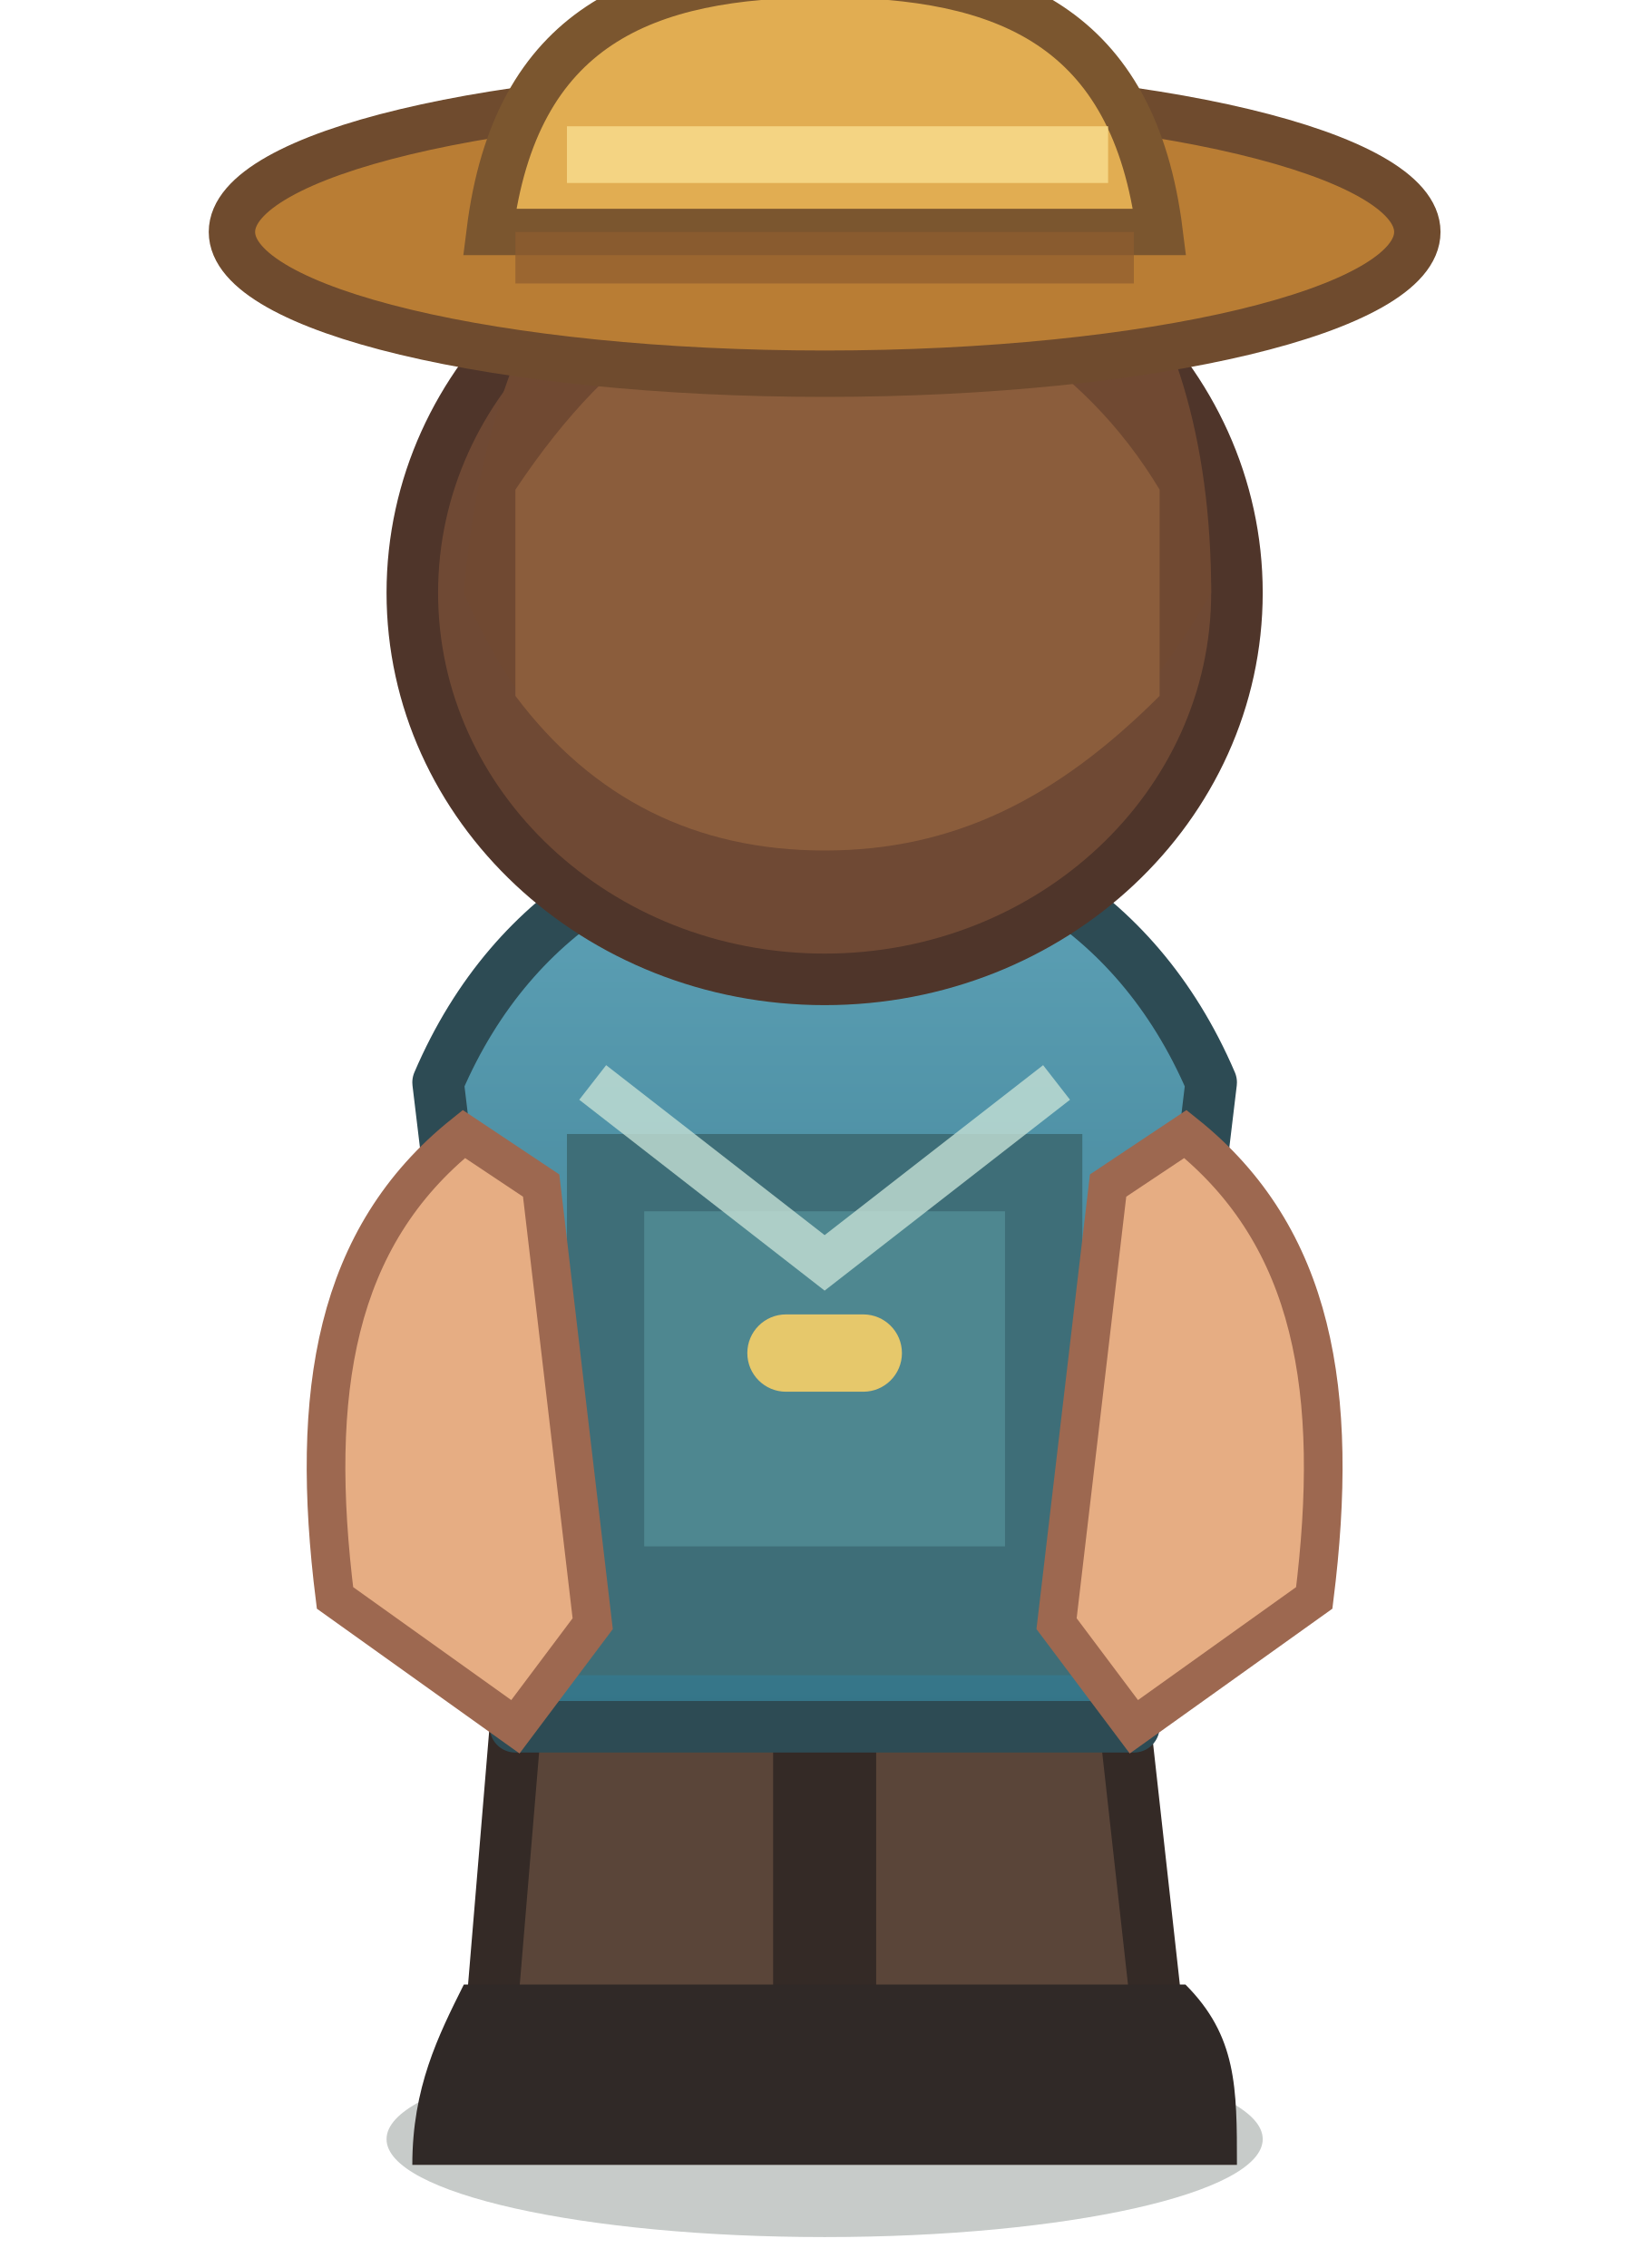
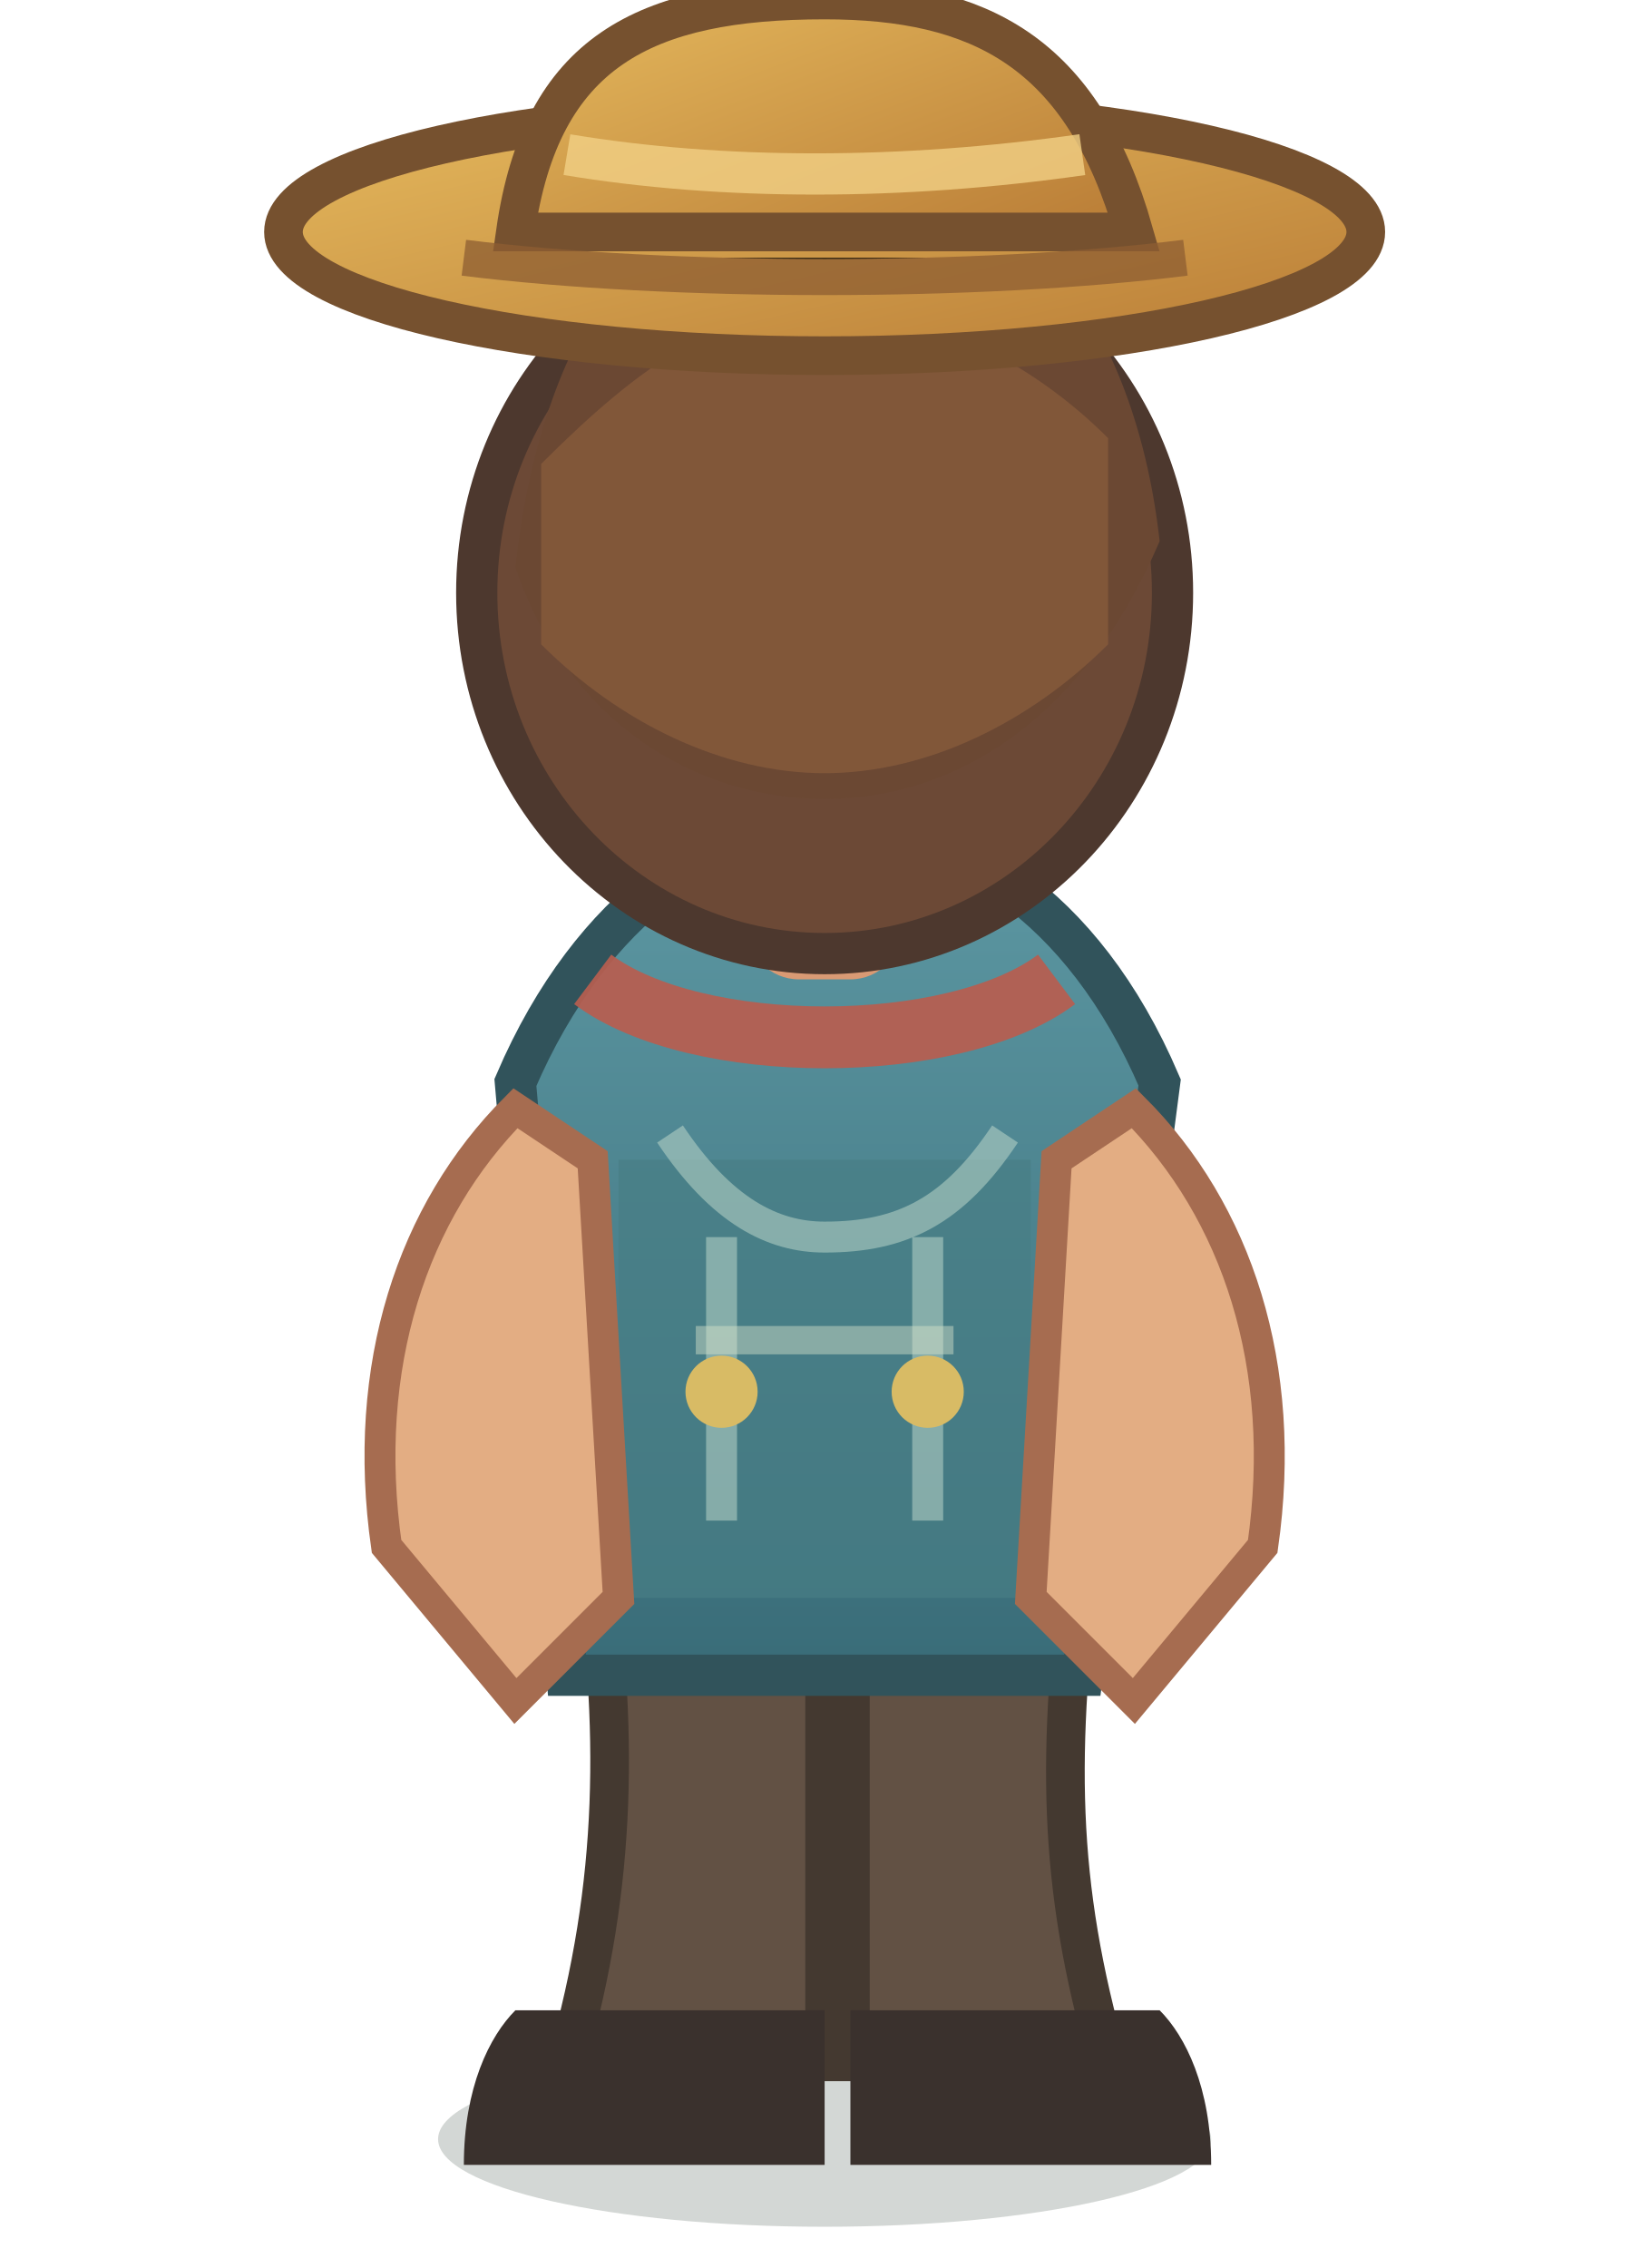
<svg xmlns="http://www.w3.org/2000/svg" width="64" height="88" viewBox="0 0 64 88">
  <defs>
-     <linearGradient id="shirt" x1="0" y1="0" x2="0" y2="1">
-       <stop stop-color="#5fa3b8" />
-       <stop offset="1" stop-color="#347487" />
+     <linearGradient id="cloth" x1="0" y1="0" x2="0" y2="1">
+       <stop stop-color="#5d98a3" />
+       <stop offset="1" stop-color="#396c78" />
+     </linearGradient>
+     <linearGradient id="hat" x1="0" y1="0" x2="1" y2="1">
+       <stop stop-color="#e5b95d" />
+       <stop offset="1" stop-color="#b97c36" />
    </linearGradient>
  </defs>
-   <ellipse cx="32" cy="83" rx="17" ry="3.8" fill="#13251d" opacity=".24" />
-   <path d="M21 61h10v18H19l1-12zM33 61h10l2 18H33z" fill="#5a4539" stroke="#342a26" stroke-width="2" stroke-linejoin="round" />
-   <path d="M18 77h14v7H16c0-3 1-5 2-7zM32 77h14c2 2 2 4 2 7H32z" fill="#302927" />
-   <path d="M17 42c3-7 9-10 15-10s12 3 15 10l-3 25H20z" fill="url(#shirt)" stroke="#2d4b54" stroke-width="2" stroke-linejoin="round" />
-   <path d="M22 44h20v21H22z" fill="#3e6e78" />
-   <path d="M25 47h14v13H25z" fill="#4e8790" />
-   <path d="M18 44c-5 4-6 10-5 18l7 5 3-4-2-17zM46 44c5 4 6 10 5 18l-7 5-3-4 2-17z" fill="#e6ad83" stroke="#9d6850" stroke-width="1.5" />
-   <rect x="28" y="30" width="8" height="8" rx="3" fill="#d99a75" />
-   <ellipse cx="32" cy="23" rx="16" ry="15" fill="#6f4934" stroke="#4f352a" stroke-width="2" />
-   <path d="M18 23c1-12 7-19 14-19 9 0 15 7 15 19-4 7-9 10-15 10s-11-3-14-10z" fill="#704932" />
-   <path d="M20 19c4-6 8-8 12-8 5 0 10 3 13 8v8c-4 4-8 6-13 6s-9-2-12-6z" fill="#8b5d3c" />
-   <ellipse cx="32" cy="9" rx="23" ry="5.5" fill="#b97d34" stroke="#6f4b2e" stroke-width="1.8" />
-   <path d="M19 9c1-8 6-10 13-10s12 2 13 10z" fill="#e1ad52" stroke="#7b562f" stroke-width="1.8" />
-   <path d="M22 6h21" stroke="#f4d483" stroke-width="2.2" />
-   <path d="M20 10h24" stroke="#8f5d2f" stroke-width="2" opacity=".7" />
-   <path d="M23 42l9 7 9-7" fill="none" stroke="#c4e0d5" stroke-width="1.7" opacity=".8" />
-   <rect x="29" y="51" width="6" height="3" rx="1.5" fill="#e6c86b" />
+   <ellipse cx="32" cy="83" rx="15" ry="3.4" fill="#25382b" opacity=".20" />
+   <path d="M23 60h9v20H22c2-7 2-13 1-20zM33 60h9c-1 8-1 13 1 20H33z" fill="#625144" stroke="#443930" stroke-width="1.5" />
+   <path d="M20 78h12v6H18c0-3 1-5 2-6zM33 78h12c1 1 2 3 2 6H33z" fill="#3a312d" />
+   <path d="M20 42c3-7 8-10 12-10 5 0 10 3 13 10l-3 23H22z" fill="url(#cloth)" stroke="#31535b" stroke-width="1.6" />
+   <path d="M24 45h16v17H24z" fill="#477d85" opacity=".70" />
+   <path d="M26 44c2 3 4 4 6 4 3 0 5-1 7-4M28 48v11M36 48v11" fill="none" stroke="#bad6c9" stroke-width="1.2" opacity=".55" />
+   <path d="M20 43c-4 4-6 10-5 17l5 6 4-4-1-17zM44 43c4 4 6 10 5 17l-5 6-4-4 1-17z" fill="#e3ad83" stroke="#a66c50" stroke-width="1.2" />
+   <rect x="29" y="31" width="6" height="7" rx="2" fill="#d99a74" />
+   <ellipse cx="32" cy="23" rx="13.5" ry="14" fill="#6c4936" stroke="#4d382e" stroke-width="1.6" />
+   <path d="M20 22c1-9 5-15 12-16 7 0 12 6 13 15-3 7-8 10-13 10-5 0-10-3-12-9z" fill="#6b4833" />
+   <path d="M21 18c4-4 7-6 11-6 4 0 8 2 11 5v8c-3 3-7 5-11 5-4 0-8-2-11-5z" fill="#83583a" opacity=".92" />
+   <ellipse cx="32" cy="9" rx="21" ry="4.8" fill="url(#hat)" stroke="#76512f" stroke-width="1.5" />
+   <path d="M20 9c1-7 5-9 12-9 6 0 10 2 12 9z" fill="url(#hat)" stroke="#76512f" stroke-width="1.5" />
+   <path d="M22 6c6 1 13 1 20 0" stroke="#f1d084" stroke-width="1.6" opacity=".8" />
+   <path d="M18 10c8 1 20 1 28 0" stroke="#8d5d32" stroke-width="1.4" opacity=".75" />
+   <path d="M23 38c4 3 14 3 18 0" stroke="#b75d4f" stroke-width="2.4" fill="none" opacity=".92" />
+   <path d="M27 52h10" stroke="#d7e3ca" stroke-width="1.1" opacity=".45" />
+   <circle cx="28" cy="54" r="1.4" fill="#d8bb65" />
+   <circle cx="36" cy="54" r="1.4" fill="#d8bb65" />
</svg>
